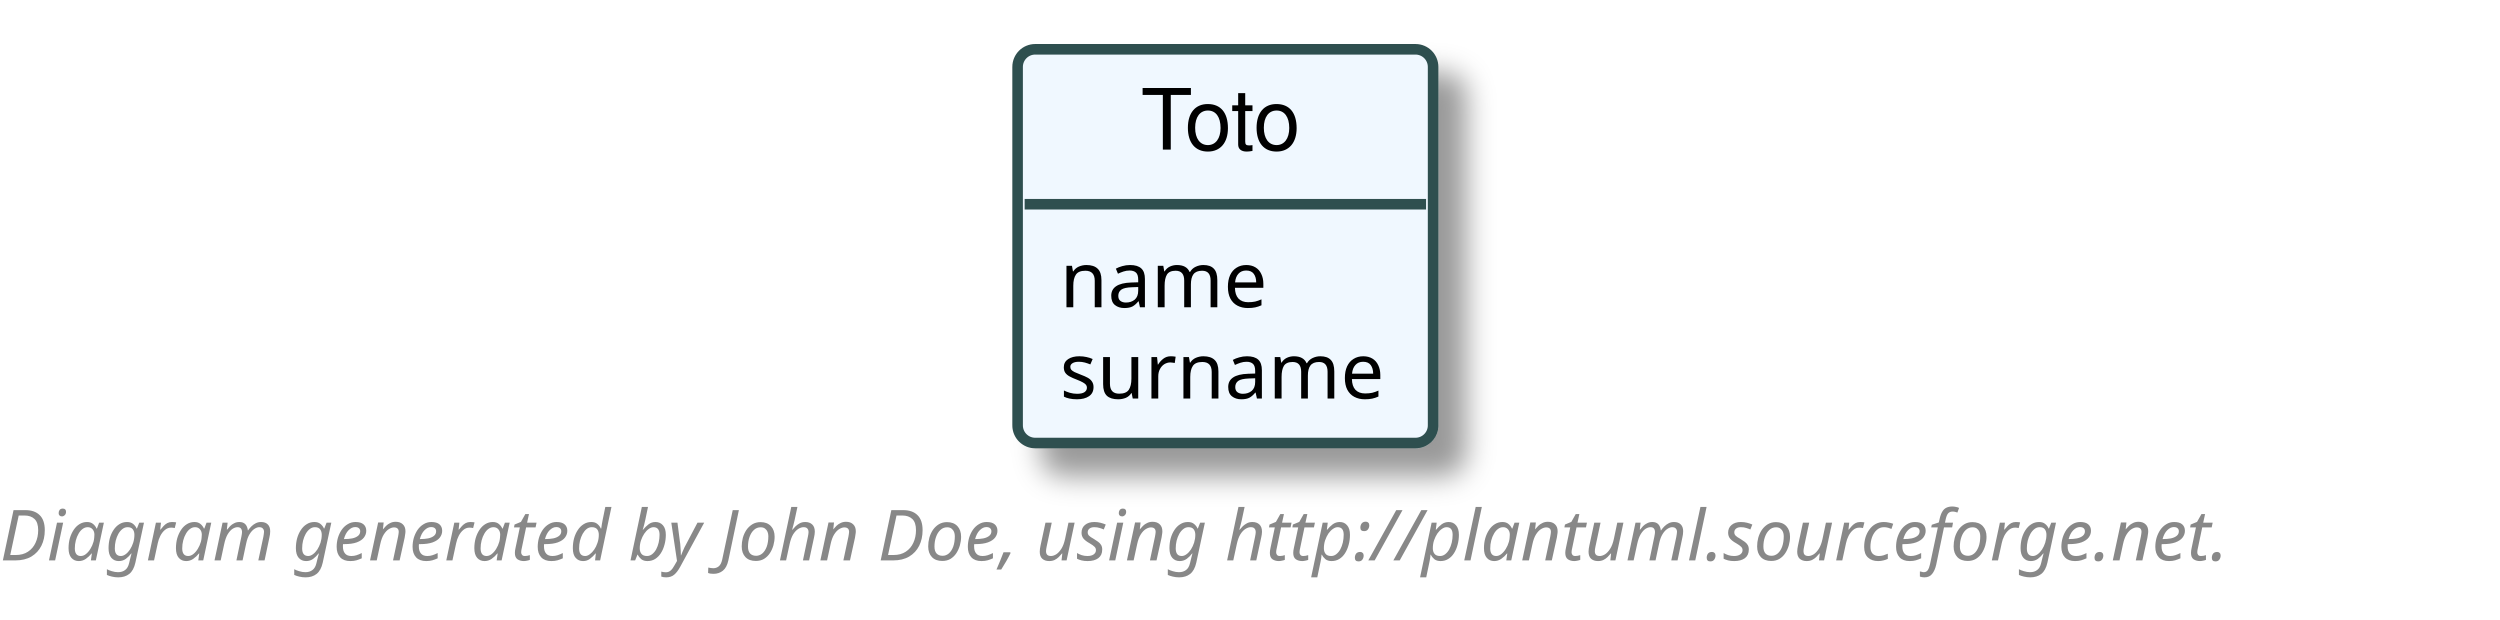
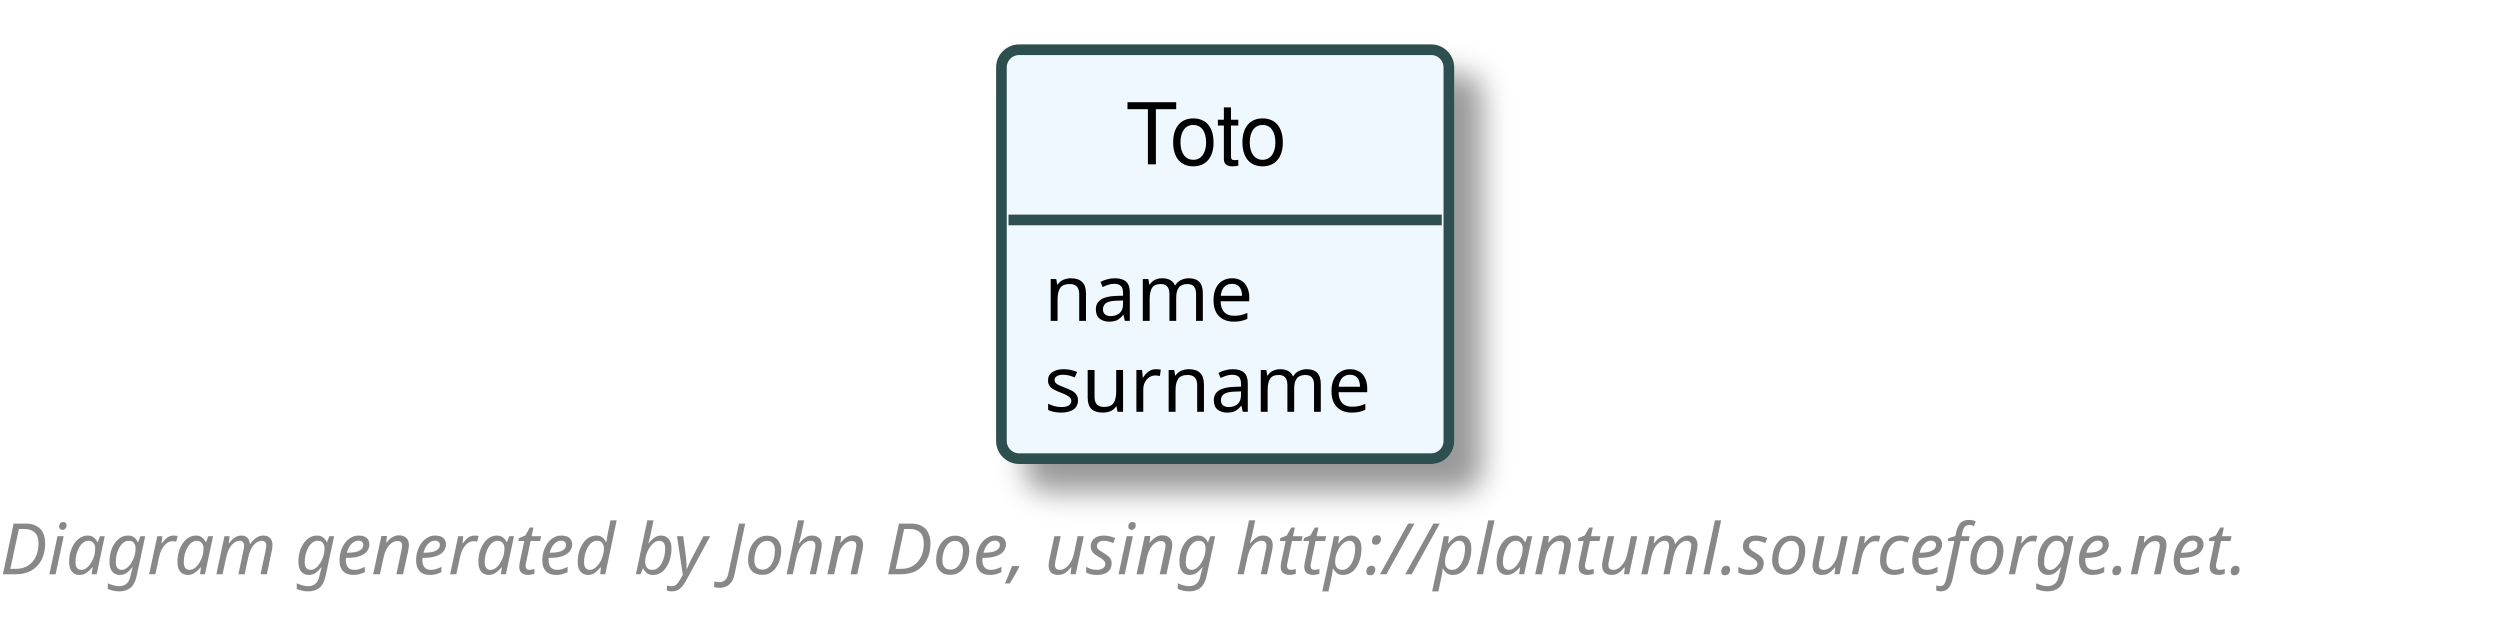
- <svg xmlns="http://www.w3.org/2000/svg" contentScriptType="application/ecmascript" contentStyleType="text/css" height="88px" preserveAspectRatio="none" style="width:355px;height:88px;background:#FFFFFF;" version="1.1" viewBox="0 0 355 88" width="355px" zoomAndPan="magnify">
+ <svg xmlns="http://www.w3.org/2000/svg" contentScriptType="application/ecmascript" contentStyleType="text/css" height="89px" preserveAspectRatio="none" style="width:352px;height:89px;background:#FFFFFF;" version="1.1" viewBox="0 0 352 89" width="352px" zoomAndPan="magnify">
  <defs>
    <filter height="300%" id="foju530siavja" width="300%" x="-1" y="-1">
      <feGaussianBlur result="blurOut" stdDeviation="2.0" />
      <feColorMatrix in="blurOut" result="blurOut2" type="matrix" values="0 0 0 0 0 0 0 0 0 0 0 0 0 0 0 0 0 0 .4 0" />
      <feOffset dx="4.0" dy="4.0" in="blurOut2" result="blurOut3" />
      <feBlend in="SourceGraphic" in2="blurOut3" mode="normal" />
    </filter>
  </defs>
  <g>
-     <rect codeLine="25" fill="#F0F8FF" filter="url(#foju530siavja)" height="55.91" id="Toto" rx="2.5" ry="2.5" style="stroke:#2F4F4F;stroke-width:1.5;" width="59" x="144.5" y="7" />
-     <text fill="#000000" font-family="Helvetica" font-size="12" lengthAdjust="spacing" textLength="24" x="162" y="21.24">Toto</text>
-     <line style="stroke:#2F4F4F;stroke-width:1.5;" x1="145.5" x2="202.5" y1="29" y2="29" />
-     <text fill="#000000" font-family="sans-serif" font-size="11" lengthAdjust="spacing" textLength="29" x="150.5" y="43.635">name</text>
-     <text fill="#000000" font-family="sans-serif" font-size="11" lengthAdjust="spacing" textLength="47" x="150.5" y="56.59">surname</text>
-     <text fill="#888888" font-family="sans-serif" font-size="10" font-style="italic" lengthAdjust="spacing" textLength="348" x="0" y="79.578">Diagram generated by John Doe, using http://plantuml.sourceforge.net.</text>
+     <rect codeLine="25" fill="#F0F8FF" filter="url(#foju530siavja)" height="57.578" id="Toto" rx="2.5" ry="2.5" style="stroke:#2F4F4F;stroke-width:1.5;" width="63" x="141" y="7" />
+     <text fill="#000000" font-family="Helvetica" font-size="12" lengthAdjust="spacing" textLength="28" x="158.5" y="23.139">Toto</text>
+     <line style="stroke:#2F4F4F;stroke-width:1.5;" x1="142" x2="203" y1="30.969" y2="30.969" />
+     <text fill="#000000" font-family="sans-serif" font-size="11" lengthAdjust="spacing" textLength="32" x="147" y="45.179">name</text>
+     <text fill="#000000" font-family="sans-serif" font-size="11" lengthAdjust="spacing" textLength="51" x="147" y="57.984">surname</text>
+     <text fill="#888888" font-family="sans-serif" font-size="10" font-style="italic" lengthAdjust="spacing" textLength="345" x="0" y="80.86">Diagram generated by John Doe, using http://plantuml.sourceforge.net.</text>
  </g>
</svg>
